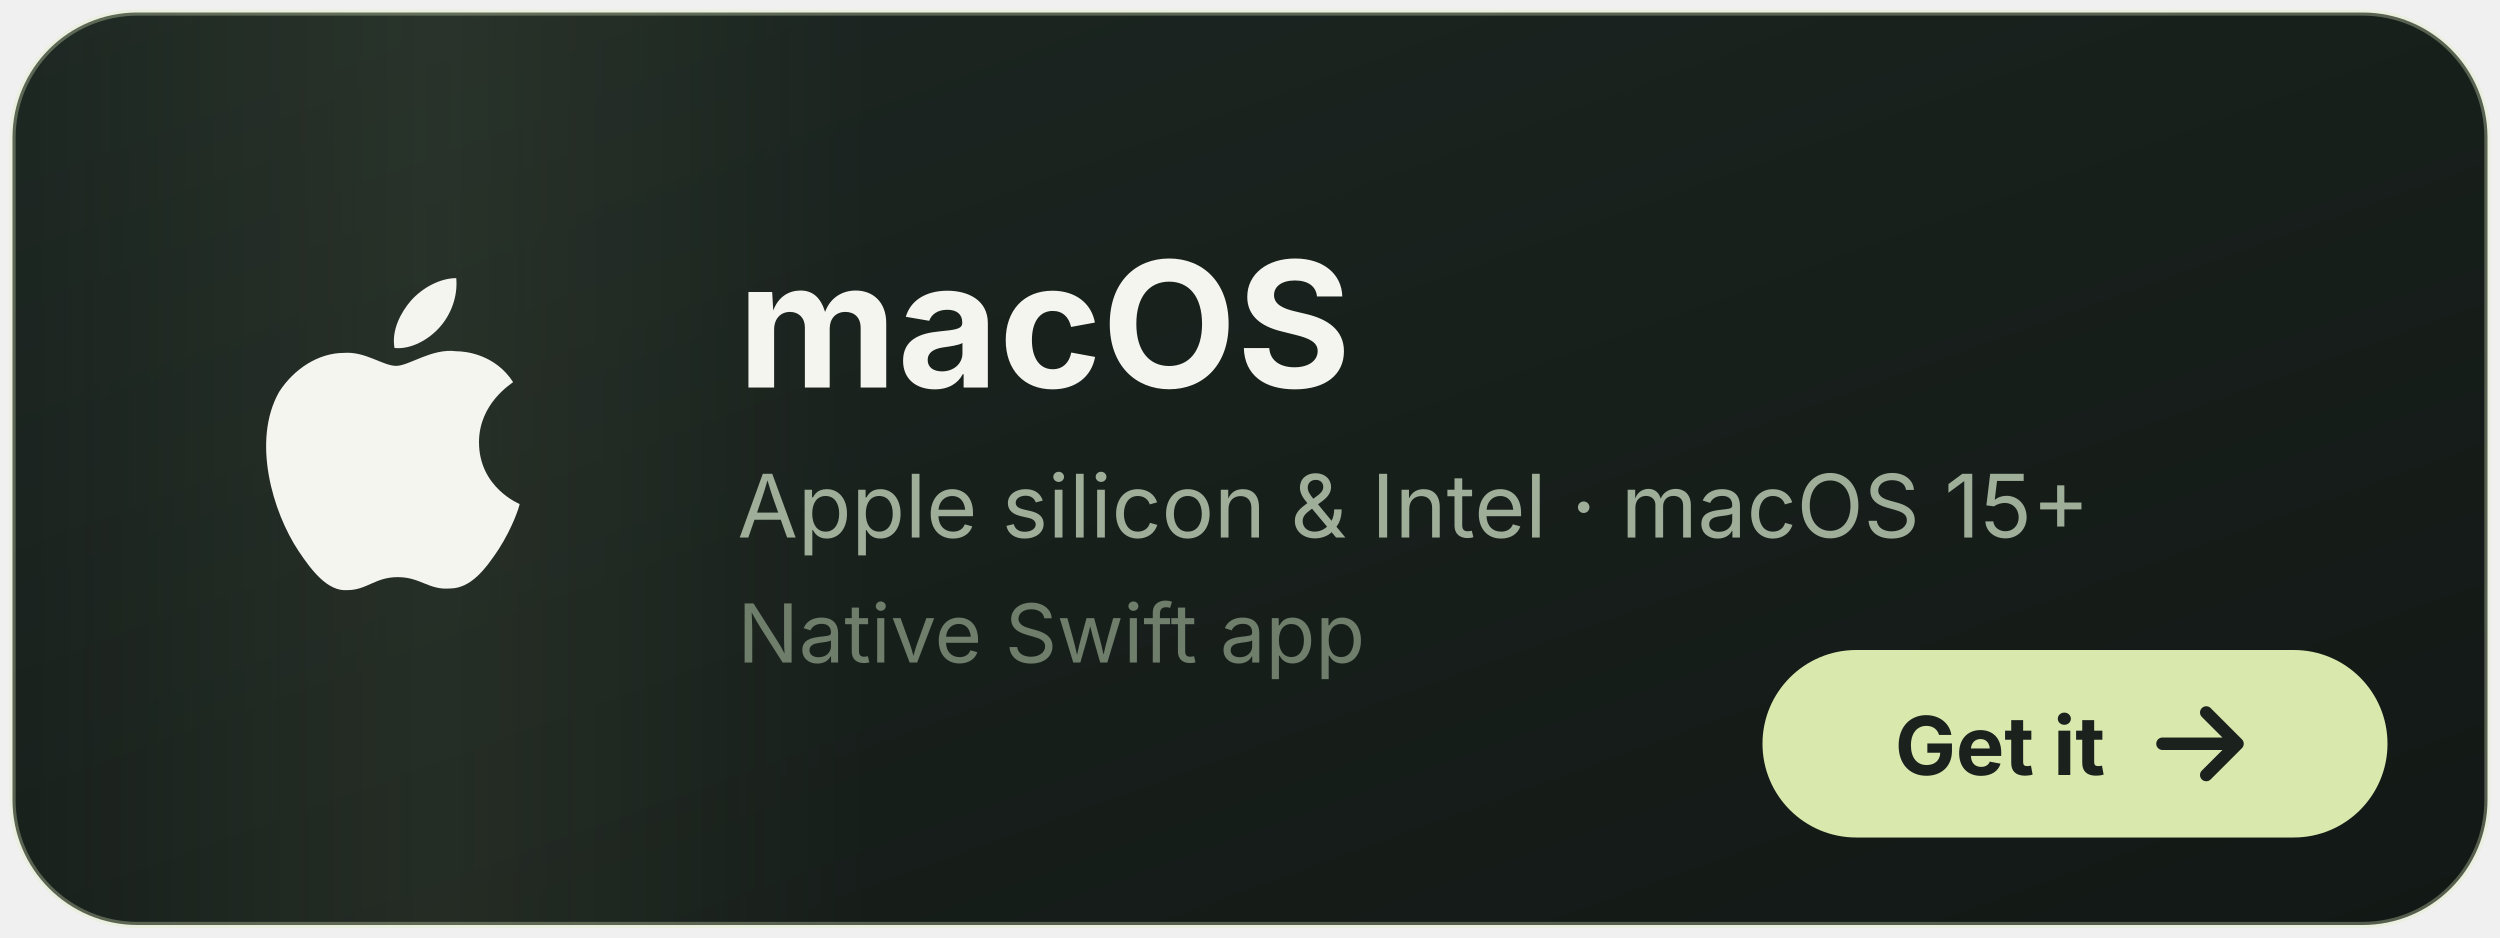
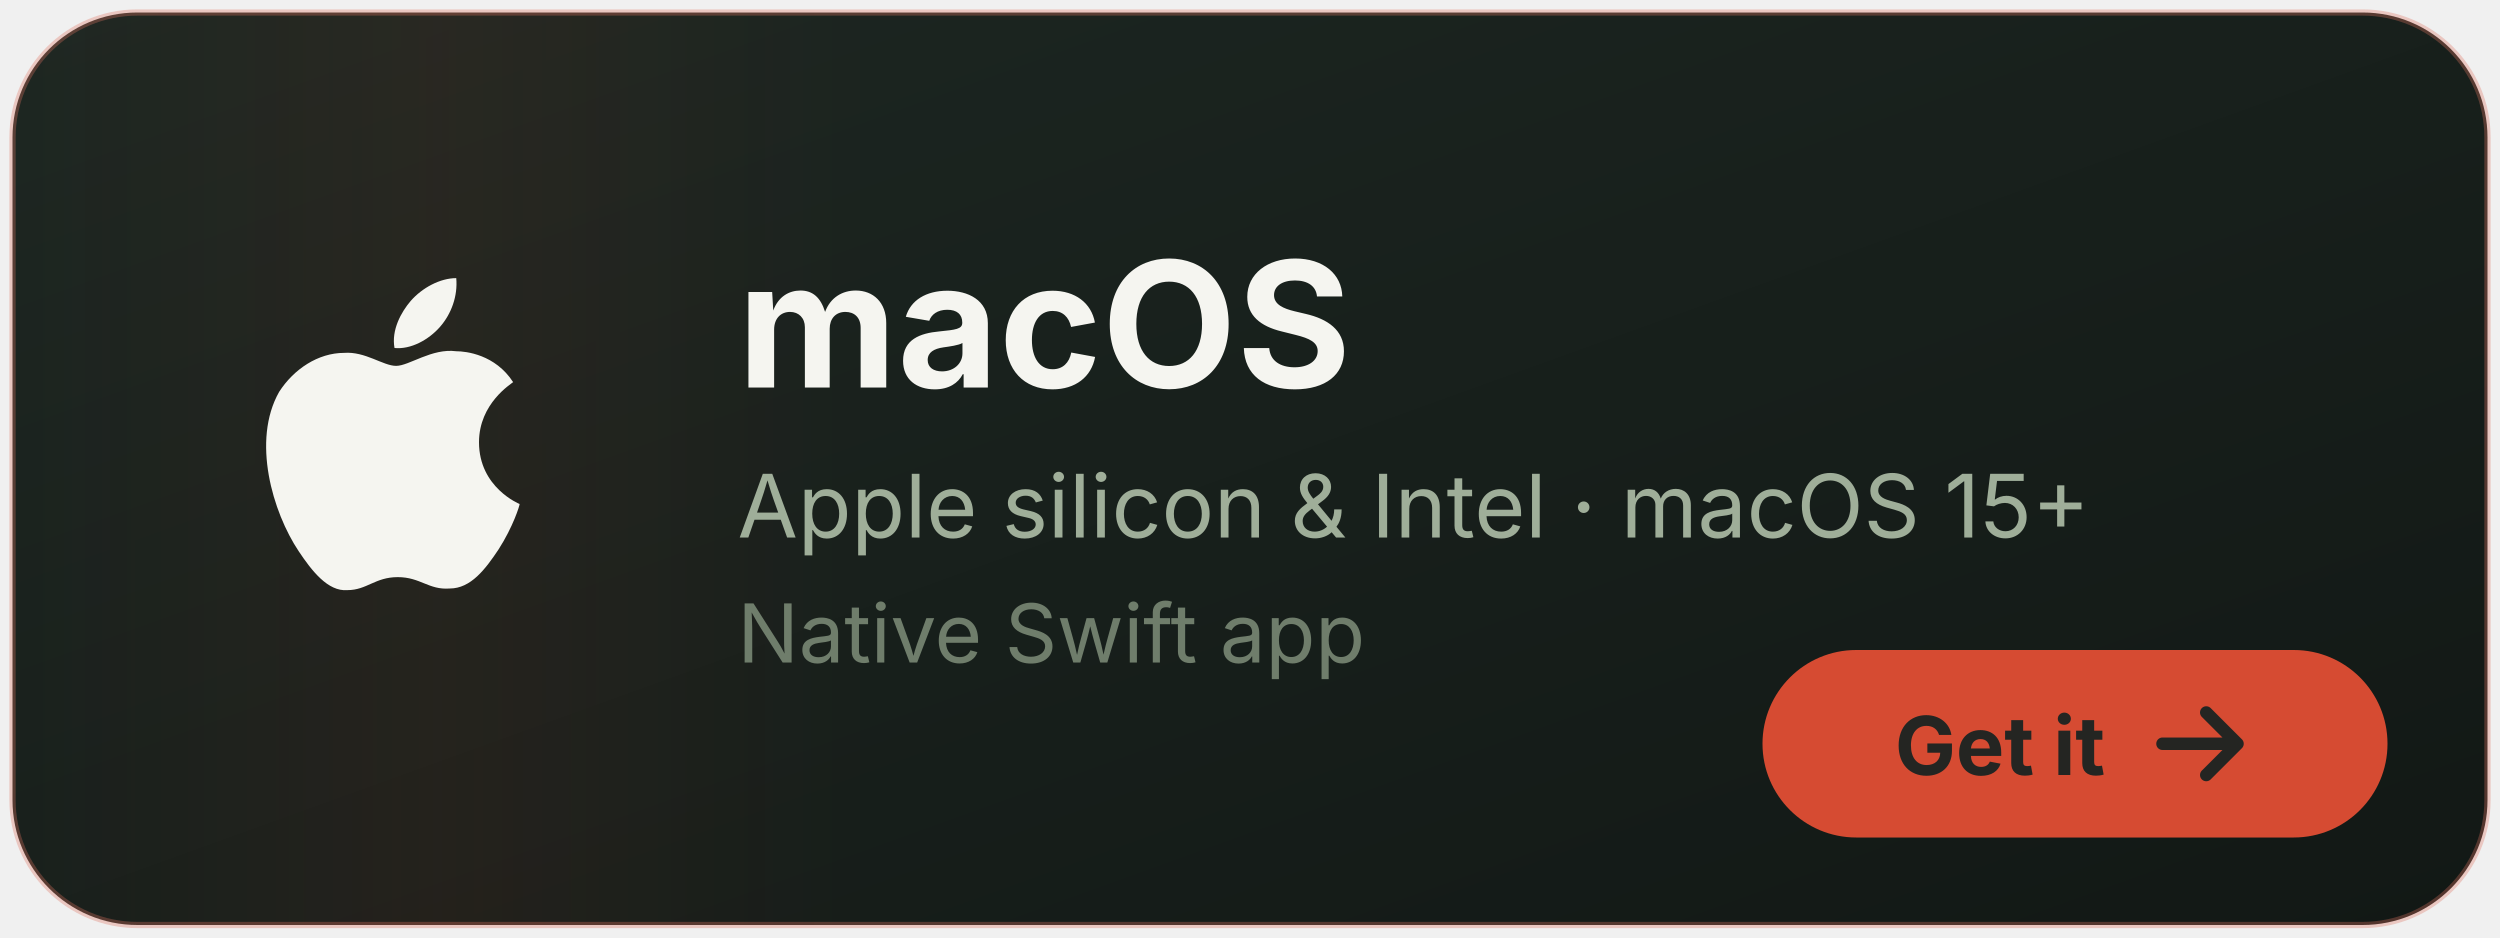
<svg xmlns="http://www.w3.org/2000/svg" width="400" height="150" viewBox="0 0 400 150">
  <defs>
    <linearGradient id="bg" x1="0" y1="0" x2="1" y2="1">
      <stop offset="0" stop-color="#1d2722" />
      <stop offset="1" stop-color="#121815" />
    </linearGradient>
    <linearGradient id="sheen" x1="0" y1="0" x2="1" y2="0">
-       <stop offset="0" stop-color="#d9e8ad" stop-opacity="0" />
-       <stop offset="0.5" stop-color="#d9e8ad" stop-opacity="0.9" />
-       <stop offset="1" stop-color="#d9e8ad" stop-opacity="0" />
+       <stop offset="0" stop-color="#d64b32" stop-opacity="0" />
+       <stop offset="0.5" stop-color="#d64b32" stop-opacity="0.9" />
+       <stop offset="1" stop-color="#d64b32" stop-opacity="0" />
    </linearGradient>
    <clipPath id="card">
      <rect x="2" y="2" width="396" height="146" rx="20" />
    </clipPath>
    <style>
      .float { animation: float 5s ease-in-out 0.0s infinite; }
      .sweep { animation: sweep 5s ease-in-out 0.0s infinite; }
      .arrow { animation: nudge 5s ease-in-out 0.0s infinite; }
      @keyframes float { 0%, 100% { transform: translateY(0); } 50% { transform: translateY(-4px); } }
      @keyframes sweep { 0% { transform: translateX(-260px); } 40%, 100% { transform: translateX(460px); } }
      @keyframes nudge { 0%, 60%, 100% { transform: none; } 75% { transform: translateX(4px); } }
      @media (prefers-reduced-motion: reduce) { .float, .sweep, .arrow { animation: none; } }
    </style>
  </defs>
  <rect x="2" y="2" width="396" height="146" rx="20" fill="url(#bg)" stroke="#ffffff" stroke-opacity="0.1" />
  <g clip-path="url(#card)">
    <rect class="sweep" x="0" y="0" width="140" height="150" fill="url(#sheen)" opacity="0.08" />
  </g>
-   <rect x="2" y="2" width="396" height="146" rx="20" fill="none" stroke="#d9e8ad" stroke-opacity="0.25" />
+   <rect x="2" y="2" width="396" height="146" rx="20" fill="none" stroke="#d64b32" stroke-opacity="0.25" />
  <g class="float">
    <path transform="translate(34 38) scale(2.6)" fill="#f5f5f0" d="M16.4 12.6c0-2.4 2-3.6 2.1-3.7-1.1-1.7-2.9-1.9-3.5-1.9-1.5-.2-2.9.9-3.7.9-.8 0-1.9-.9-3.2-.8-1.6 0-3.1 1-4 2.4-1.7 3-.4 7.4 1.2 9.8.8 1.2 1.8 2.5 3 2.4 1.2 0 1.7-.8 3.1-.8s1.9.8 3.2.7c1.3 0 2.2-1.2 3-2.4.9-1.4 1.3-2.7 1.3-2.8 0 0-2.5-1-2.5-3.8zM14 5.5c.7-.8 1.1-1.9 1-3-1 0-2.1.6-2.8 1.4-.6.7-1.2 1.8-1 2.9 1 .1 2.1-.5 2.8-1.3z" />
  </g>
  <g font-family="'Segoe UI', 'Inter', 'Helvetica Neue', Arial, sans-serif">
    <text x="118" y="62" font-size="28" font-weight="700" fill="#f5f5f0">macOS</text>
    <text x="118" y="86" font-size="14" fill="#9fae99">Apple silicon &amp; Intel · macOS 15+</text>
    <text x="118" y="106" font-size="13" fill="#6f7d6b">Native Swift app</text>
-     <rect x="282" y="104" width="100" height="30" rx="15" fill="#d9e8ad" />
-     <text x="320" y="124" font-size="13" font-weight="700" fill="#1b211d" text-anchor="middle">Get it</text>
-     <path class="arrow" d="M346 119 h12 m-5 -5 l5 5 l-5 5" fill="none" stroke="#1b211d" stroke-width="2" stroke-linecap="round" stroke-linejoin="round" />
+     <rect x="282" y="104" width="100" height="30" rx="15" fill="#d64b32" />
+     <text x="320" y="124" font-size="13" font-weight="700" fill="#242522" text-anchor="middle">Get it</text>
+     <path class="arrow" d="M346 119 h12 m-5 -5 l5 5 l-5 5" fill="none" stroke="#242522" stroke-width="2" stroke-linecap="round" stroke-linejoin="round" />
  </g>
</svg>
